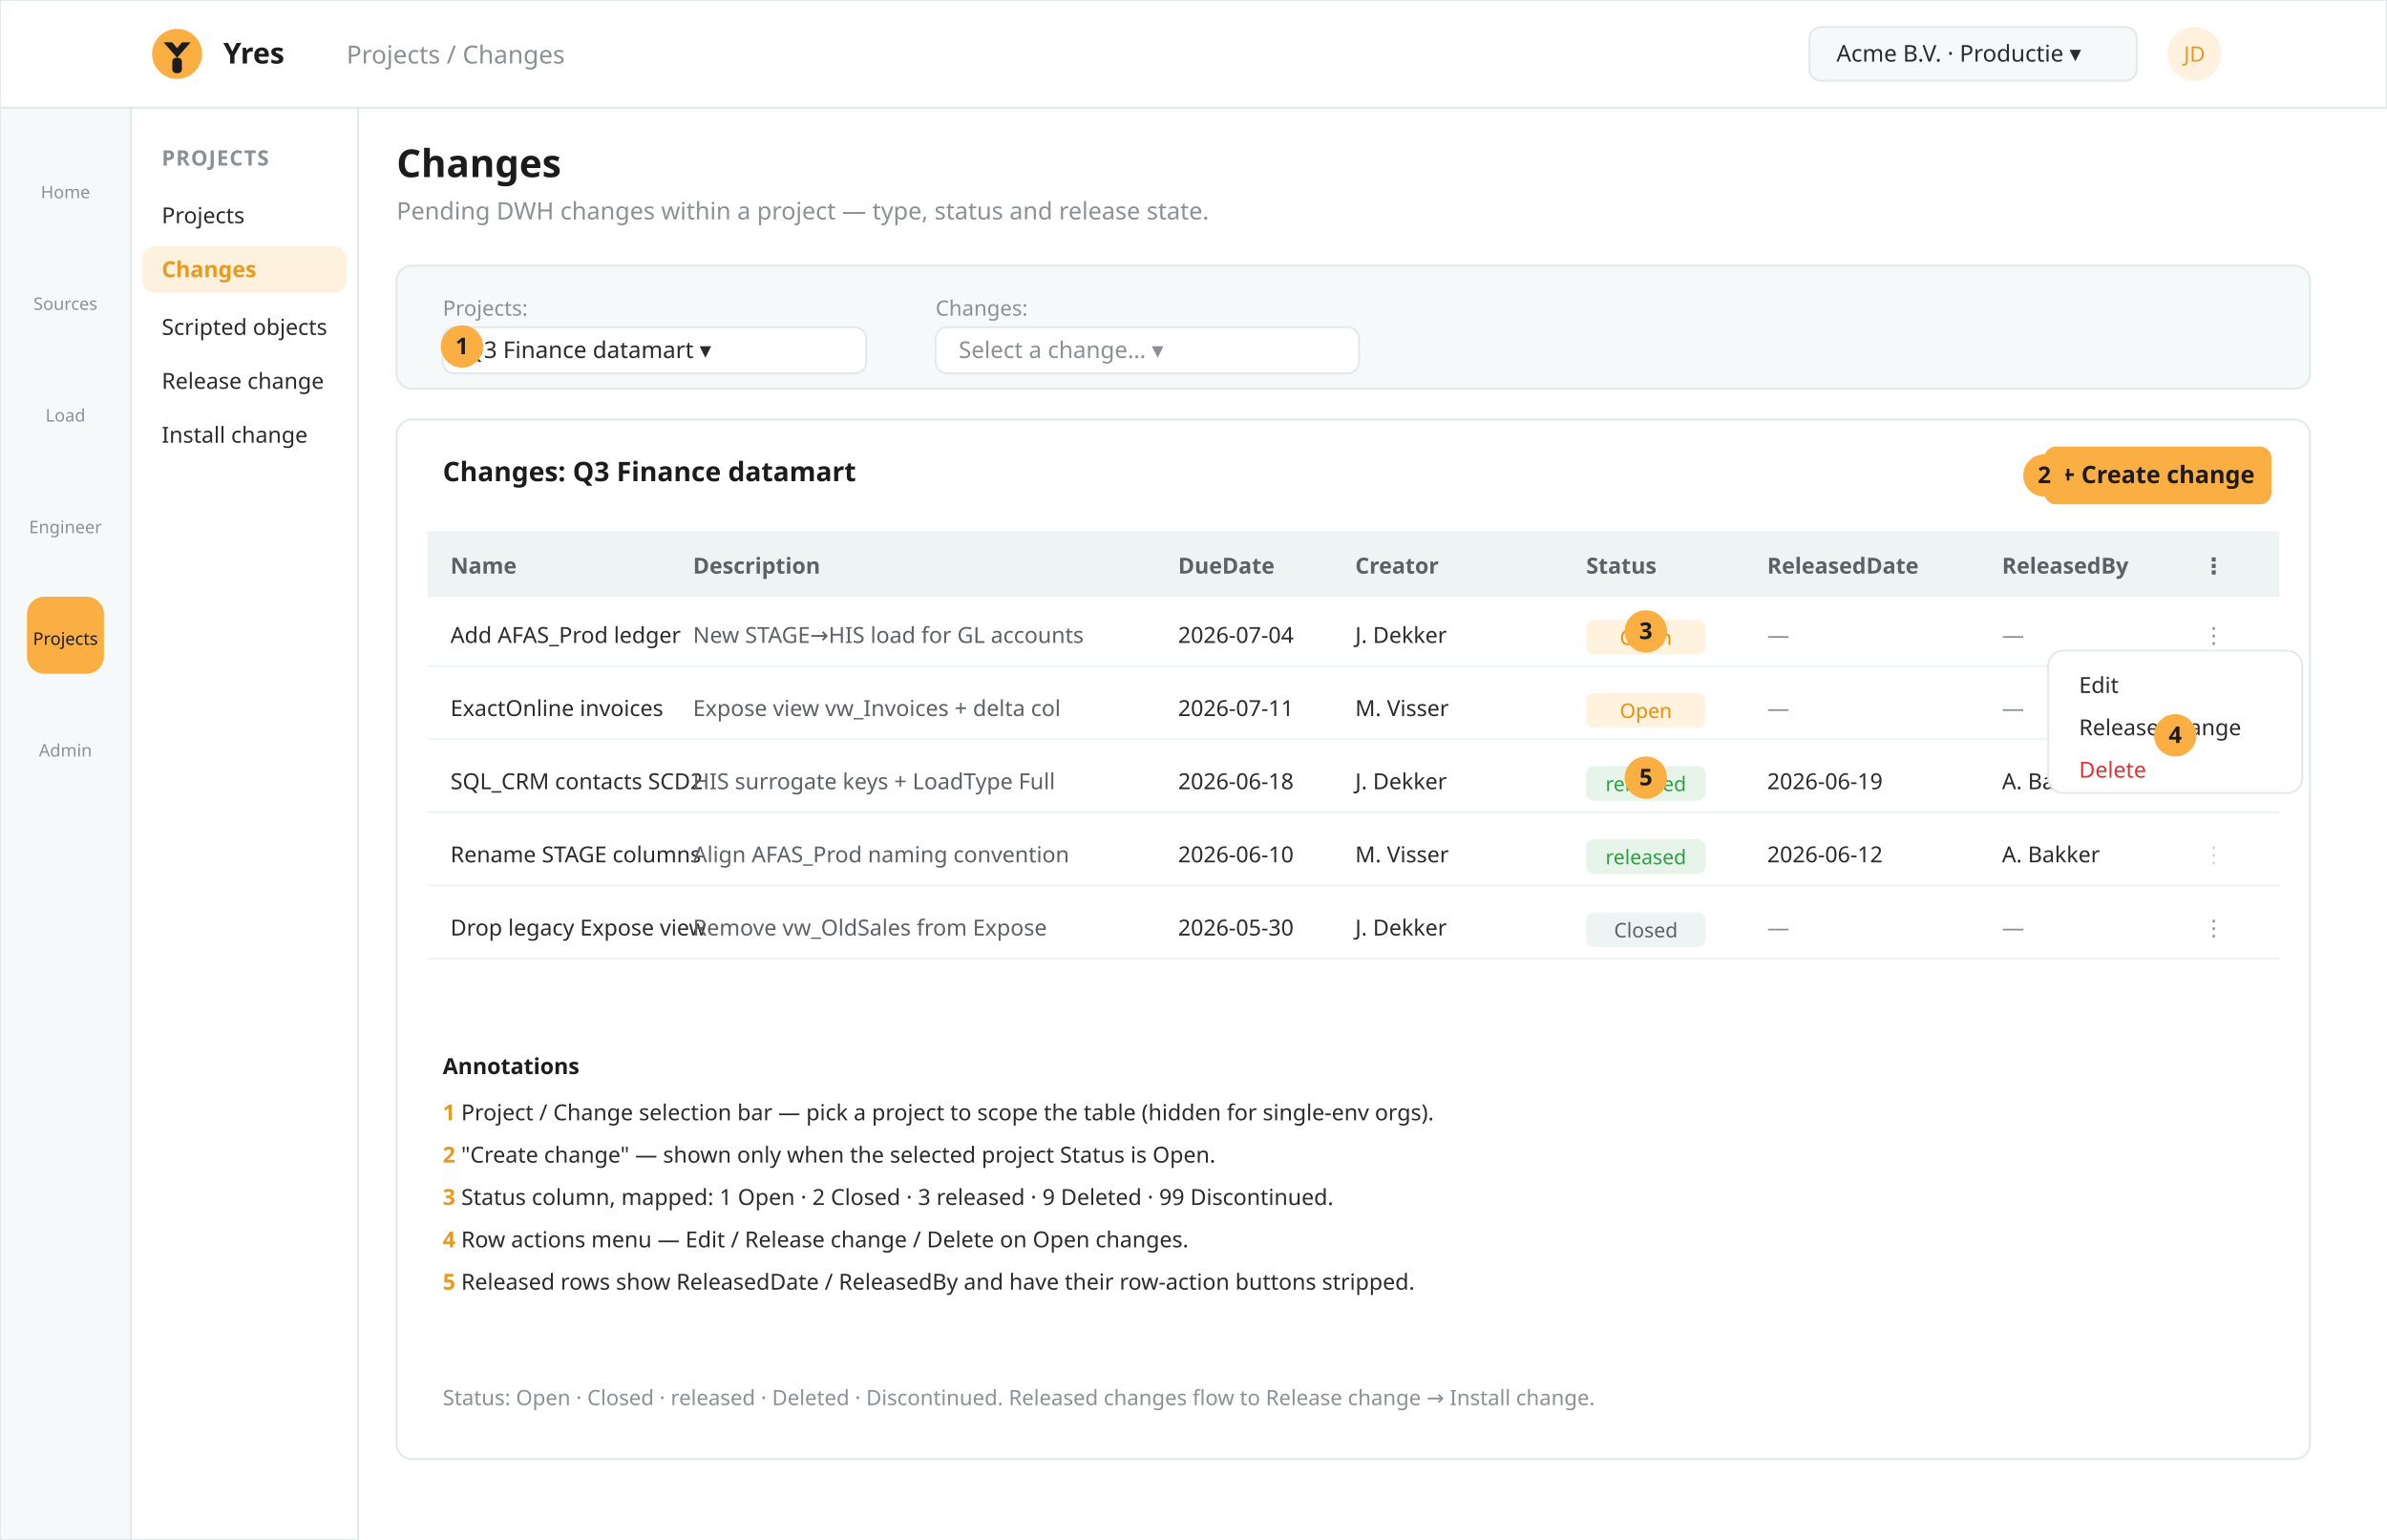
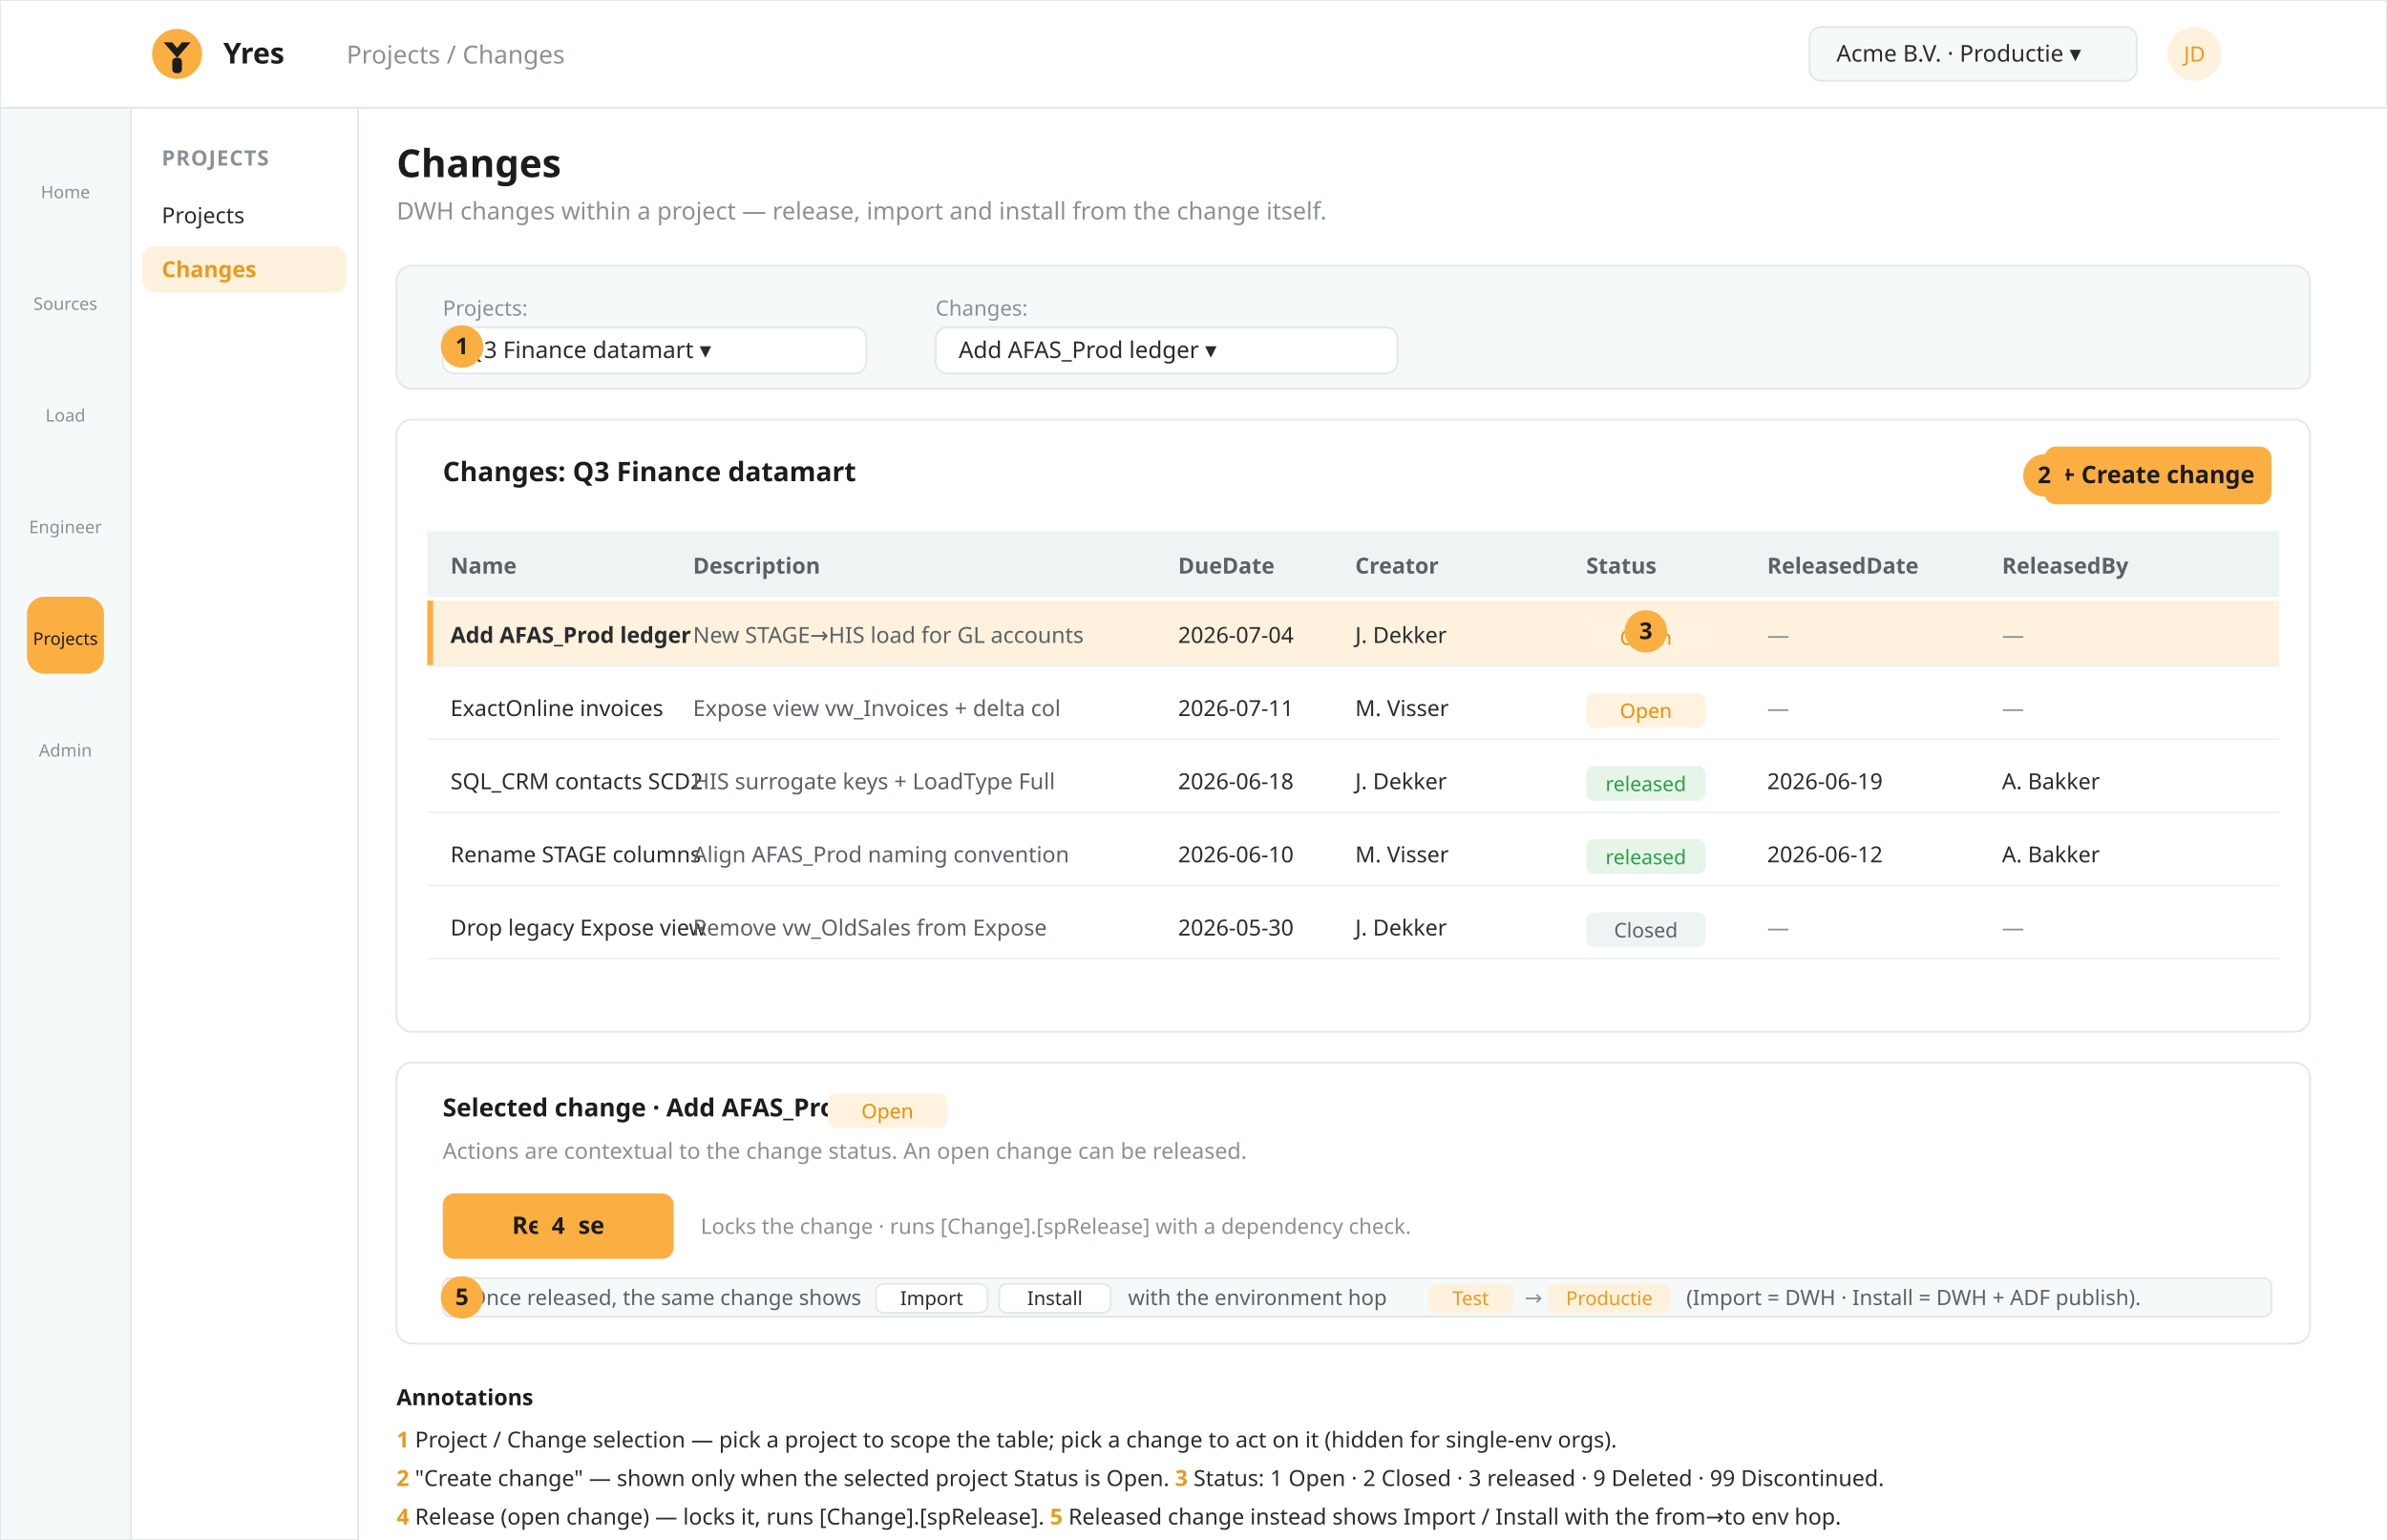
<svg xmlns="http://www.w3.org/2000/svg" viewBox="0 0 1240 800" font-family="'Segoe UI', system-ui, sans-serif">
  <rect width="1240" height="800" fill="#ffffff" />
  <rect x="0" y="0" width="1240" height="56" fill="#ffffff" stroke="#e3e8ea" />
  <circle cx="92" cy="28" r="13" fill="#FBAF42" />
  <path d="M85 22l7 8 7-8h-4.5l-2.5 3-2.5-3z" fill="#1c1c1e" />
  <rect x="89.5" y="30" width="5" height="8" rx="2" fill="#1c1c1e" />
  <text x="116" y="33" font-size="15" font-weight="700" fill="#1c1c1e">Yres</text>
  <text x="180" y="33" font-size="13" fill="#8a9196">Projects / Changes</text>
  <rect x="940" y="14" width="170" height="28" rx="6" fill="#f6f9f9" stroke="#e3e8ea" />
  <text x="954" y="32" font-size="12" fill="#2b2b2e">Acme B.V. · Productie ▾</text>
  <circle cx="1140" cy="28" r="14" fill="#FEF1DD" />
  <text x="1140" y="32" font-size="11" fill="#e89a1f" text-anchor="middle">JD</text>
  <rect x="0" y="56" width="68" height="744" fill="#f6f9f9" stroke="#e3e8ea" />
  <g font-size="9" text-anchor="middle" fill="#8a9196">
    <g>
      <rect x="14" y="78" width="40" height="40" rx="9" fill="#f6f9f9" />
      <text x="34" y="103" fill="#8a9196">Home</text>
    </g>
    <g>
      <rect x="14" y="136" width="40" height="40" rx="9" fill="#f6f9f9" />
      <text x="34" y="161" fill="#8a9196">Sources</text>
    </g>
    <g>
      <rect x="14" y="194" width="40" height="40" rx="9" fill="#f6f9f9" />
      <text x="34" y="219" fill="#8a9196">Load</text>
    </g>
    <g>
      <rect x="14" y="252" width="40" height="40" rx="9" fill="#f6f9f9" />
      <text x="34" y="277" fill="#8a9196">Engineer</text>
    </g>
    <g>
      <rect x="14" y="310" width="40" height="40" rx="9" fill="#FBAF42" />
      <text x="34" y="335" fill="#1c1c1e">Projects</text>
    </g>
    <g>
      <rect x="14" y="368" width="40" height="40" rx="9" fill="#f6f9f9" />
      <text x="34" y="393" fill="#8a9196">Admin</text>
    </g>
  </g>
  <rect x="68" y="56" width="118" height="744" fill="#ffffff" stroke="#e3e8ea" />
  <text x="84" y="86" font-size="11" font-weight="700" fill="#8a9196" letter-spacing="0.5">PROJECTS</text>
  <g font-size="11.5" fill="#2b2b2e">
    <text x="84" y="116">Projects</text>
    <rect x="74" y="128" width="106" height="24" rx="6" fill="#FEF1DD" />
    <text x="84" y="144" font-weight="600" fill="#e89a1f">Changes</text>
-     <text x="84" y="174">Scripted objects</text>
-     <text x="84" y="202">Release change</text>
-     <text x="84" y="230">Install change</text>
  </g>
  <text x="206" y="92" font-size="20" font-weight="700" fill="#1c1c1e">Changes</text>
-   <text x="206" y="114" font-size="12.5" fill="#8a9196">Pending DWH changes within a project — type, status and release state.</text>
+   <text x="206" y="114" font-size="12.5" fill="#8a9196">DWH changes within a project — release, import and install from the change itself.</text>
  <rect x="206" y="138" width="994" height="64" rx="8" fill="#f6f9f9" stroke="#e3e8ea" />
  <text x="230" y="164" font-size="11" fill="#8a9196">Projects:</text>
  <rect x="230" y="170" width="220" height="24" rx="6" fill="#ffffff" stroke="#e3e8ea" />
  <text x="242" y="186" font-size="12" fill="#2b2b2e">Q3 Finance datamart ▾</text>
  <text x="486" y="164" font-size="11" fill="#8a9196">Changes:</text>
-   <rect x="486" y="170" width="220" height="24" rx="6" fill="#ffffff" stroke="#e3e8ea" />
-   <text x="498" y="186" font-size="12" fill="#8a9196">Select a change… ▾</text>
-   <rect x="206" y="218" width="994" height="540" rx="8" fill="#ffffff" stroke="#e3e8ea" />
+   <rect x="486" y="170" width="240" height="24" rx="6" fill="#ffffff" stroke="#e3e8ea" />
+   <text x="498" y="186" font-size="12" fill="#2b2b2e">Add AFAS_Prod ledger ▾</text>
+   <rect x="206" y="218" width="994" height="318" rx="8" fill="#ffffff" stroke="#e3e8ea" />
  <text x="230" y="250" font-size="14" font-weight="700" fill="#1c1c1e">Changes: Q3 Finance datamart</text>
  <rect x="1062" y="232" width="118" height="30" rx="6" fill="#FBAF42" />
  <text x="1121" y="251" font-size="12.5" font-weight="600" fill="#1c1c1e" text-anchor="middle">+ Create change</text>
  <rect x="222" y="276" width="962" height="34" fill="#eef3f4" />
  <g font-size="11.5" font-weight="600" fill="#5b6166">
    <text x="234" y="298">Name</text>
    <text x="360" y="298">Description</text>
    <text x="612" y="298">DueDate</text>
    <text x="704" y="298">Creator</text>
    <text x="824" y="298">Status</text>
    <text x="918" y="298">ReleasedDate</text>
    <text x="1040" y="298">ReleasedBy</text>
-     <text x="1150" y="298" text-anchor="middle">⋮</text>
  </g>
  <g font-size="11.5" fill="#2b2b2e">
-     <text x="234" y="334">Add AFAS_Prod ledger</text>
+     <rect x="222" y="312" width="962" height="34" fill="#FEF1DD" />
+     <rect x="222" y="312" width="3" height="34" fill="#FBAF42" />
+     <text x="234" y="334" font-weight="600">Add AFAS_Prod ledger</text>
    <text x="360" y="334" fill="#5b6166">New STAGE→HIS load for GL accounts</text>
    <text x="612" y="334">2026-07-04</text>
    <text x="704" y="334">J. Dekker</text>
    <rect x="824" y="322" width="62" height="18" rx="4" fill="#fff3e0" />
    <text x="855" y="335" font-size="10.5" fill="#f08c00" text-anchor="middle">Open</text>
    <text x="918" y="334" fill="#8a9196">—</text>
    <text x="1040" y="334" fill="#8a9196">—</text>
-     <text x="1150" y="334" text-anchor="middle" fill="#8a9196">⋮</text>
    <line x1="222" y1="346" x2="1184" y2="346" stroke="#eef3f4" />
    <text x="234" y="372">ExactOnline invoices</text>
    <text x="360" y="372" fill="#5b6166">Expose view vw_Invoices + delta col</text>
    <text x="612" y="372">2026-07-11</text>
    <text x="704" y="372">M. Visser</text>
    <rect x="824" y="360" width="62" height="18" rx="4" fill="#fff3e0" />
    <text x="855" y="373" font-size="10.5" fill="#f08c00" text-anchor="middle">Open</text>
    <text x="918" y="372" fill="#8a9196">—</text>
    <text x="1040" y="372" fill="#8a9196">—</text>
-     <text x="1150" y="372" text-anchor="middle" fill="#8a9196">⋮</text>
    <line x1="222" y1="384" x2="1184" y2="384" stroke="#eef3f4" />
    <text x="234" y="410">SQL_CRM contacts SCD2</text>
    <text x="360" y="410" fill="#5b6166">HIS surrogate keys + LoadType Full</text>
    <text x="612" y="410">2026-06-18</text>
    <text x="704" y="410">J. Dekker</text>
    <rect x="824" y="398" width="62" height="18" rx="4" fill="#e6f4ea" />
    <text x="855" y="411" font-size="10.5" fill="#2f9e44" text-anchor="middle">released</text>
    <text x="918" y="410">2026-06-19</text>
    <text x="1040" y="410">A. Bakker</text>
-     <text x="1150" y="410" text-anchor="middle" fill="#cdd5d8">⋮</text>
    <line x1="222" y1="422" x2="1184" y2="422" stroke="#eef3f4" />
    <text x="234" y="448">Rename STAGE columns</text>
    <text x="360" y="448" fill="#5b6166">Align AFAS_Prod naming convention</text>
    <text x="612" y="448">2026-06-10</text>
    <text x="704" y="448">M. Visser</text>
    <rect x="824" y="436" width="62" height="18" rx="4" fill="#e6f4ea" />
    <text x="855" y="449" font-size="10.5" fill="#2f9e44" text-anchor="middle">released</text>
    <text x="918" y="448">2026-06-12</text>
    <text x="1040" y="448">A. Bakker</text>
-     <text x="1150" y="448" text-anchor="middle" fill="#cdd5d8">⋮</text>
    <line x1="222" y1="460" x2="1184" y2="460" stroke="#eef3f4" />
    <text x="234" y="486">Drop legacy Expose view</text>
    <text x="360" y="486" fill="#5b6166">Remove vw_OldSales from Expose</text>
    <text x="612" y="486">2026-05-30</text>
    <text x="704" y="486">J. Dekker</text>
    <rect x="824" y="474" width="62" height="18" rx="4" fill="#eef3f4" />
    <text x="855" y="487" font-size="10.5" fill="#5b6166" text-anchor="middle">Closed</text>
    <text x="918" y="486" fill="#8a9196">—</text>
    <text x="1040" y="486" fill="#8a9196">—</text>
-     <text x="1150" y="486" text-anchor="middle" fill="#8a9196">⋮</text>
    <line x1="222" y1="498" x2="1184" y2="498" stroke="#eef3f4" />
  </g>
-   <rect x="1064" y="338" width="132" height="74" rx="8" fill="#ffffff" stroke="#e3e8ea" />
-   <text x="1080" y="360" font-size="11.5" fill="#2b2b2e">Edit</text>
-   <text x="1080" y="382" font-size="11.5" fill="#2b2b2e">Release change</text>
-   <text x="1080" y="404" font-size="11.5" fill="#e03131">Delete</text>
-   <text x="230" y="730" font-size="11" fill="#8a9196">Status: Open · Closed · released · Deleted · Discontinued. Released changes flow to Release change → Install change.</text>
+   <rect x="206" y="552" width="994" height="146" rx="8" fill="#ffffff" stroke="#e3e8ea" />
+   <text x="230" y="580" font-size="13" font-weight="700" fill="#1c1c1e">Selected change · Add AFAS_Prod ledger</text>
+   <rect x="430" y="568" width="62" height="18" rx="4" fill="#fff3e0" />
+   <text x="461" y="581" font-size="10.5" fill="#f08c00" text-anchor="middle">Open</text>
+   <text x="230" y="602" font-size="11.5" fill="#8a9196">Actions are contextual to the change status. An open change can be released.</text>
+   <rect x="230" y="620" width="120" height="34" rx="6" fill="#FBAF42" />
+   <text x="290" y="641" font-size="12.5" font-weight="600" fill="#1c1c1e" text-anchor="middle">Release</text>
+   <text x="364" y="641" font-size="11" fill="#8a9196">Locks the change · runs [Change].[spRelease] with a dependency check.</text>
+   <rect x="230" y="664" width="950" height="20" rx="4" fill="#f6f9f9" stroke="#e3e8ea" />
+   <text x="244" y="678" font-size="11" fill="#5b6166">Once released, the same change shows</text>
+   <rect x="455" y="667" width="58" height="15" rx="4" fill="#ffffff" stroke="#e3e8ea" />
+   <text x="484" y="678" font-size="10" fill="#2b2b2e" text-anchor="middle">Import</text>
+   <rect x="519" y="667" width="58" height="15" rx="4" fill="#ffffff" stroke="#e3e8ea" />
+   <text x="548" y="678" font-size="10" fill="#2b2b2e" text-anchor="middle">Install</text>
+   <text x="586" y="678" font-size="11" fill="#5b6166">with the environment hop</text>
+   <rect x="742" y="667" width="44" height="15" rx="4" fill="#FEF1DD" />
+   <text x="764" y="678" font-size="10" fill="#e89a1f" text-anchor="middle">Test</text>
+   <text x="792" y="678" font-size="11" fill="#8a9196">→</text>
+   <rect x="804" y="667" width="64" height="15" rx="4" fill="#FEF1DD" />
+   <text x="836" y="678" font-size="10" fill="#e89a1f" text-anchor="middle">Productie</text>
+   <text x="876" y="678" font-size="11" fill="#5b6166">(Import = DWH · Install = DWH + ADF publish).</text>
  <g>
    <circle cx="240" cy="180" r="11" fill="#FBAF42" />
    <text x="240" y="184" font-size="12" font-weight="700" fill="#1c1c1e" text-anchor="middle">1</text>
    <circle cx="1062" cy="247" r="11" fill="#FBAF42" />
    <text x="1062" y="251" font-size="12" font-weight="700" fill="#1c1c1e" text-anchor="middle">2</text>
    <circle cx="855" cy="328" r="11" fill="#FBAF42" />
    <text x="855" y="332" font-size="12" font-weight="700" fill="#1c1c1e" text-anchor="middle">3</text>
-     <circle cx="1130" cy="382" r="11" fill="#FBAF42" />
-     <text x="1130" y="386" font-size="12" font-weight="700" fill="#1c1c1e" text-anchor="middle">4</text>
-     <circle cx="855" cy="404" r="11" fill="#FBAF42" />
-     <text x="855" y="408" font-size="12" font-weight="700" fill="#1c1c1e" text-anchor="middle">5</text>
+     <circle cx="290" cy="637" r="11" fill="#FBAF42" />
+     <text x="290" y="641" font-size="12" font-weight="700" fill="#1c1c1e" text-anchor="middle">4</text>
+     <circle cx="240" cy="674" r="11" fill="#FBAF42" />
+     <text x="240" y="678" font-size="12" font-weight="700" fill="#1c1c1e" text-anchor="middle">5</text>
  </g>
  <g font-size="11.5" fill="#2b2b2e">
-     <text x="230" y="558" font-weight="700" fill="#1c1c1e">Annotations</text>
-     <text x="230" y="582">
-       <tspan font-weight="700" fill="#e89a1f">1</tspan>  Project / Change selection bar — pick a project to scope the table (hidden for single-env orgs).</text>
-     <text x="230" y="604">
-       <tspan font-weight="700" fill="#e89a1f">2</tspan>  "Create change" — shown only when the selected project Status is Open.</text>
-     <text x="230" y="626">
-       <tspan font-weight="700" fill="#e89a1f">3</tspan>  Status column, mapped: 1 Open · 2 Closed · 3 released · 9 Deleted · 99 Discontinued.</text>
-     <text x="230" y="648">
-       <tspan font-weight="700" fill="#e89a1f">4</tspan>  Row actions menu — Edit / Release change / Delete on Open changes.</text>
-     <text x="230" y="670">
-       <tspan font-weight="700" fill="#e89a1f">5</tspan>  Released rows show ReleasedDate / ReleasedBy and have their row-action buttons stripped.</text>
+     <text x="206" y="730" font-weight="700" fill="#1c1c1e">Annotations</text>
+     <text x="206" y="752">
+       <tspan font-weight="700" fill="#e89a1f">1</tspan>  Project / Change selection — pick a project to scope the table; pick a change to act on it (hidden for single-env orgs).</text>
+     <text x="206" y="772">
+       <tspan font-weight="700" fill="#e89a1f">2</tspan>  "Create change" — shown only when the selected project Status is Open.   <tspan font-weight="700" fill="#e89a1f">3</tspan>  Status: 1 Open · 2 Closed · 3 released · 9 Deleted · 99 Discontinued.</text>
+     <text x="206" y="792">
+       <tspan font-weight="700" fill="#e89a1f">4</tspan>  Release (open change) — locks it, runs [Change].[spRelease].   <tspan font-weight="700" fill="#e89a1f">5</tspan>  Released change instead shows Import / Install with the from→to env hop.</text>
  </g>
</svg>
